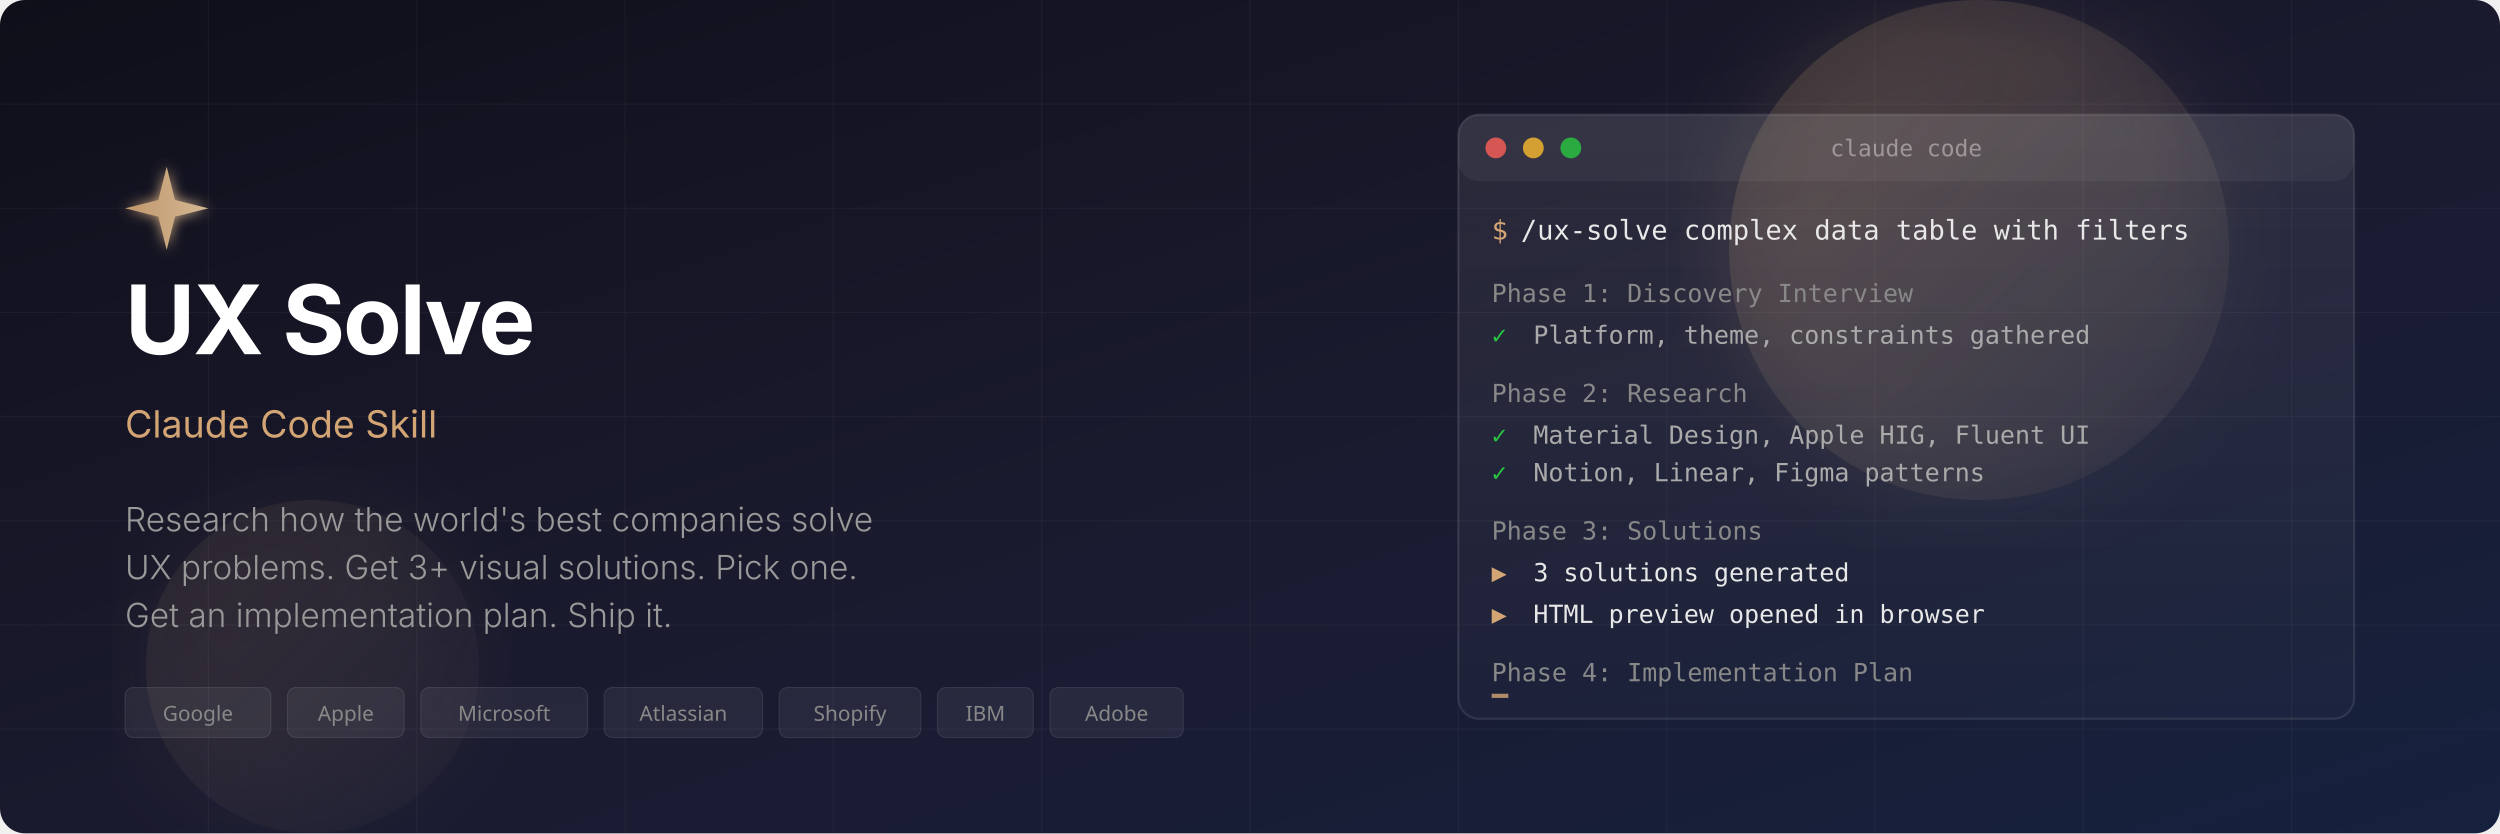
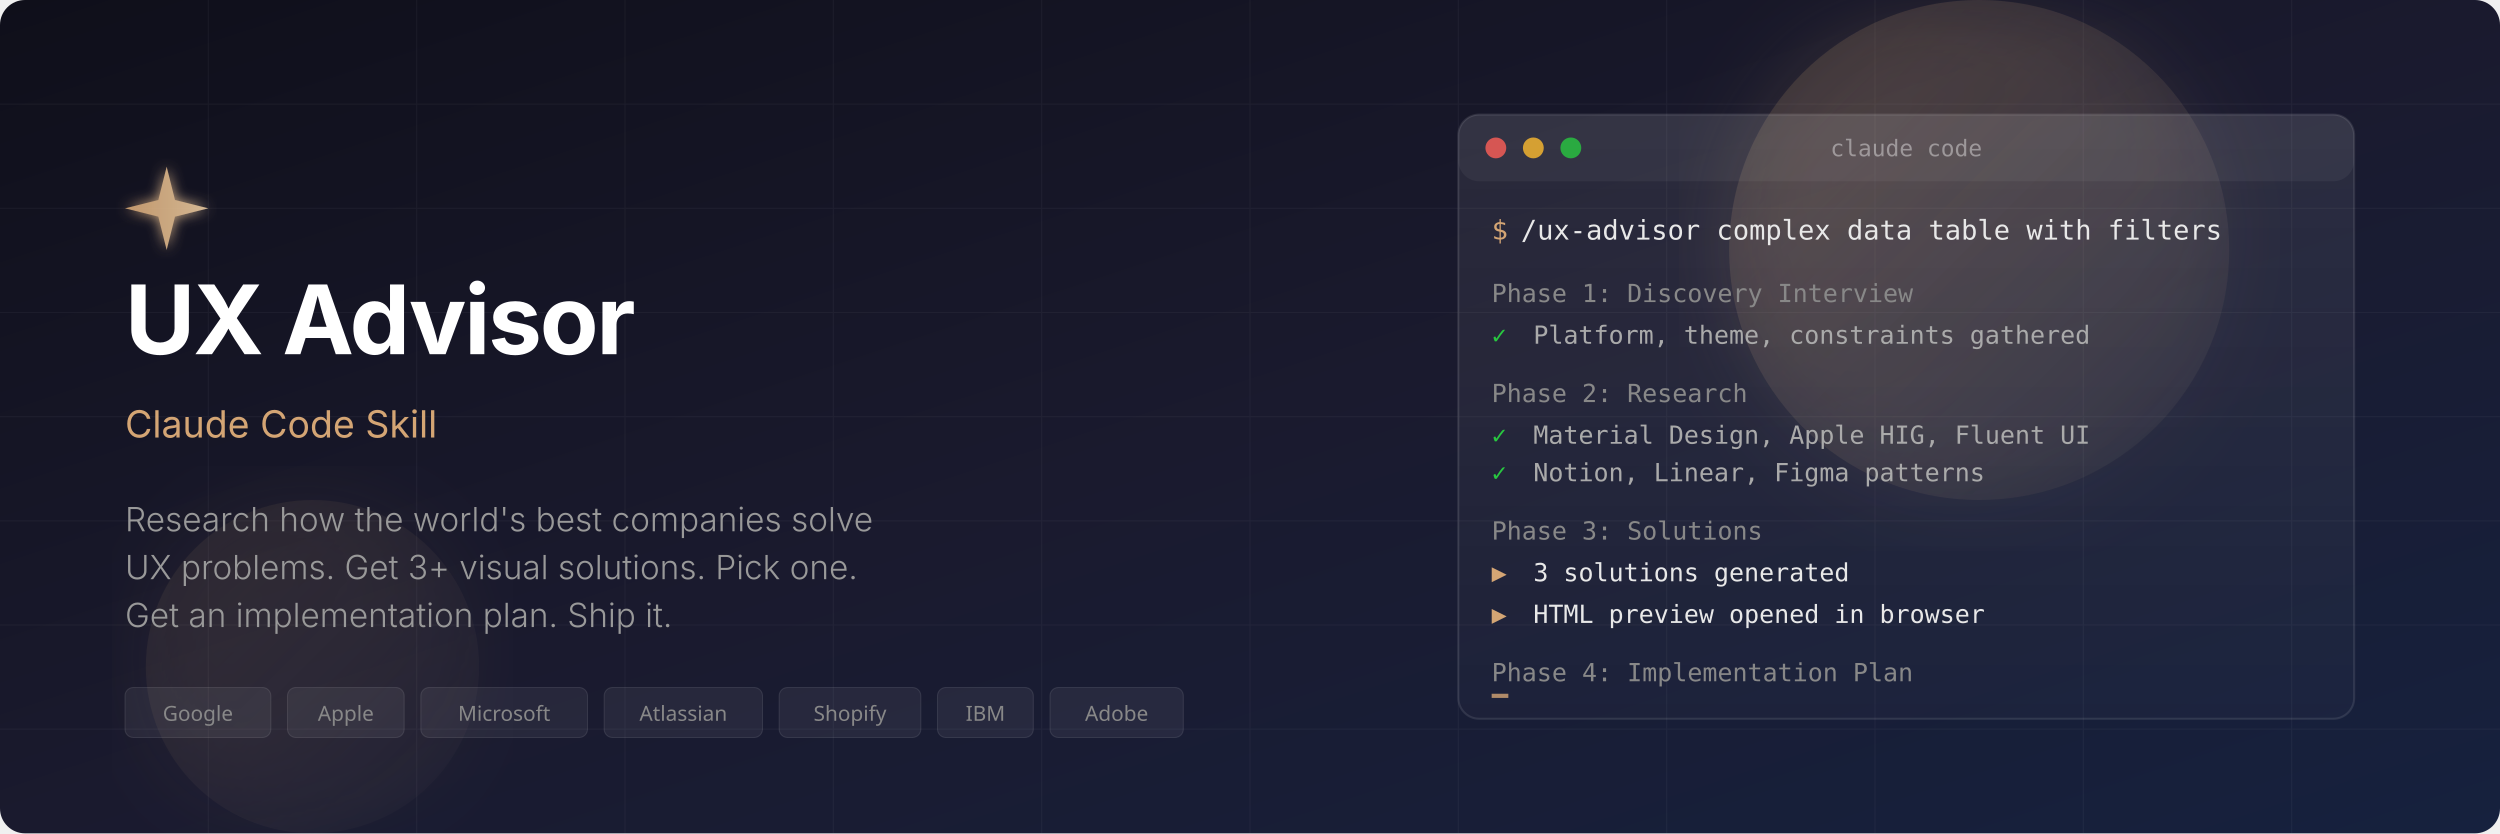
<svg xmlns="http://www.w3.org/2000/svg" viewBox="0 0 1200 400" fill="none">
  <defs>
    <linearGradient id="bg" x1="0%" y1="0%" x2="100%" y2="100%">
      <stop offset="0%" style="stop-color:#0f0f1a;stop-opacity:1" />
      <stop offset="50%" style="stop-color:#1a1a2e;stop-opacity:1" />
      <stop offset="100%" style="stop-color:#16213e;stop-opacity:1" />
    </linearGradient>
    <linearGradient id="accent1" x1="0%" y1="0%" x2="100%" y2="0%">
      <stop offset="0%" style="stop-color:#d4a574;stop-opacity:1" />
      <stop offset="100%" style="stop-color:#e8c9a0;stop-opacity:1" />
    </linearGradient>
    <linearGradient id="accent2" x1="0%" y1="0%" x2="100%" y2="100%">
      <stop offset="0%" style="stop-color:#d4a574;stop-opacity:0.3" />
      <stop offset="100%" style="stop-color:#e8c9a0;stop-opacity:0.05" />
    </linearGradient>
    <linearGradient id="cardGrad" x1="0%" y1="0%" x2="0%" y2="100%">
      <stop offset="0%" style="stop-color:#ffffff;stop-opacity:0.08" />
      <stop offset="100%" style="stop-color:#ffffff;stop-opacity:0.02" />
    </linearGradient>
    <filter id="glow">
      <feGaussianBlur stdDeviation="3" result="coloredBlur" />
      <feMerge>
        <feMergeNode in="coloredBlur" />
        <feMergeNode in="SourceGraphic" />
      </feMerge>
    </filter>
    <filter id="softGlow">
      <feGaussianBlur stdDeviation="20" result="coloredBlur" />
      <feMerge>
        <feMergeNode in="coloredBlur" />
        <feMergeNode in="SourceGraphic" />
      </feMerge>
    </filter>
  </defs>
  <rect width="1200" height="400" fill="url(#bg)" rx="12" />
  <g opacity="0.04" stroke="#ffffff" stroke-width="0.5">
    <line x1="0" y1="50" x2="1200" y2="50" />
    <line x1="0" y1="100" x2="1200" y2="100" />
    <line x1="0" y1="150" x2="1200" y2="150" />
    <line x1="0" y1="200" x2="1200" y2="200" />
    <line x1="0" y1="250" x2="1200" y2="250" />
    <line x1="0" y1="300" x2="1200" y2="300" />
    <line x1="0" y1="350" x2="1200" y2="350" />
    <line x1="100" y1="0" x2="100" y2="400" />
    <line x1="200" y1="0" x2="200" y2="400" />
    <line x1="300" y1="0" x2="300" y2="400" />
    <line x1="400" y1="0" x2="400" y2="400" />
    <line x1="500" y1="0" x2="500" y2="400" />
    <line x1="600" y1="0" x2="600" y2="400" />
    <line x1="700" y1="0" x2="700" y2="400" />
    <line x1="800" y1="0" x2="800" y2="400" />
    <line x1="900" y1="0" x2="900" y2="400" />
    <line x1="1000" y1="0" x2="1000" y2="400" />
    <line x1="1100" y1="0" x2="1100" y2="400" />
  </g>
  <circle cx="950" cy="120" r="120" fill="url(#accent2)" filter="url(#softGlow)" opacity="0.6" />
  <circle cx="150" cy="320" r="80" fill="url(#accent2)" filter="url(#softGlow)" opacity="0.3" />
  <g transform="translate(700, 55)">
    <rect width="430" height="290" rx="10" fill="url(#cardGrad)" stroke="#ffffff" stroke-opacity="0.1" stroke-width="1" />
    <rect width="430" height="32" rx="10" fill="#ffffff" fill-opacity="0.05" />
    <circle cx="18" cy="16" r="5" fill="#ff5f57" opacity="0.8" />
    <circle cx="36" cy="16" r="5" fill="#febc2e" opacity="0.8" />
    <circle cx="54" cy="16" r="5" fill="#28c840" opacity="0.8" />
    <text x="215" y="20" text-anchor="middle" font-family="monospace" font-size="11" fill="#ffffff" opacity="0.4">claude code</text>
    <text x="16" y="60" font-family="monospace" font-size="13" fill="#d4a574">$</text>
-     <text x="30" y="60" font-family="monospace" font-size="13" fill="#e8e8e8"> /ux-solve complex data table with filters</text>
+     <text x="30" y="60" font-family="monospace" font-size="13" fill="#e8e8e8"> /ux-advisor complex data table with filters</text>
    <text x="16" y="90" font-family="monospace" font-size="12" fill="#888">Phase 1: Discovery Interview</text>
    <text x="16" y="110" font-family="monospace" font-size="12" fill="#28c840">  ✓</text>
    <text x="36" y="110" font-family="monospace" font-size="12" fill="#aaa"> Platform, theme, constraints gathered</text>
    <text x="16" y="138" font-family="monospace" font-size="12" fill="#888">Phase 2: Research</text>
    <text x="16" y="158" font-family="monospace" font-size="12" fill="#28c840">  ✓</text>
    <text x="36" y="158" font-family="monospace" font-size="12" fill="#aaa"> Material Design, Apple HIG, Fluent UI</text>
    <text x="16" y="176" font-family="monospace" font-size="12" fill="#28c840">  ✓</text>
    <text x="36" y="176" font-family="monospace" font-size="12" fill="#aaa"> Notion, Linear, Figma patterns</text>
    <text x="16" y="204" font-family="monospace" font-size="12" fill="#888">Phase 3: Solutions</text>
    <text x="16" y="224" font-family="monospace" font-size="12" fill="#d4a574">  ▶</text>
    <text x="36" y="224" font-family="monospace" font-size="12" fill="#e8e8e8"> 3 solutions generated</text>
    <text x="16" y="244" font-family="monospace" font-size="12" fill="#d4a574">  ▶</text>
    <text x="36" y="244" font-family="monospace" font-size="12" fill="#e8e8e8"> HTML preview opened in browser</text>
    <text x="16" y="272" font-family="monospace" font-size="12" fill="#888">Phase 4: Implementation Plan</text>
    <rect x="16" y="278" width="8" height="2" fill="#d4a574" opacity="0.8">
      <animate attributeName="opacity" values="0.8;0.2;0.8" dur="1.2s" repeatCount="indefinite" />
    </rect>
  </g>
  <g transform="translate(60, 80)">
    <path d="M20 0 L24 16 L40 20 L24 24 L20 40 L16 24 L0 20 L16 16 Z" fill="url(#accent1)" filter="url(#glow)" opacity="0.9" />
  </g>
  <text x="60" y="170" font-family="system-ui, -apple-system, sans-serif" font-weight="700" font-size="46" fill="#ffffff" letter-spacing="-1">
-     UX Solve
+     UX Advisor
  </text>
  <text x="60" y="210" font-family="system-ui, -apple-system, sans-serif" font-weight="400" font-size="18" fill="#d4a574">
    Claude Code Skill
  </text>
  <text x="60" y="255" font-family="system-ui, -apple-system, sans-serif" font-weight="300" font-size="16" fill="#999999">
    Research how the world's best companies solve
  </text>
  <text x="60" y="278" font-family="system-ui, -apple-system, sans-serif" font-weight="300" font-size="16" fill="#999999">
    UX problems. Get 3+ visual solutions. Pick one.
  </text>
  <text x="60" y="301" font-family="system-ui, -apple-system, sans-serif" font-weight="300" font-size="16" fill="#999999">
    Get an implementation plan. Ship it.
  </text>
  <g transform="translate(60, 330)">
    <rect width="70" height="24" rx="4" fill="#ffffff" fill-opacity="0.06" stroke="#ffffff" stroke-opacity="0.1" stroke-width="0.5" />
    <text x="35" y="16" text-anchor="middle" font-family="system-ui, sans-serif" font-size="10" fill="#888">Google</text>
    <rect x="78" width="56" height="24" rx="4" fill="#ffffff" fill-opacity="0.06" stroke="#ffffff" stroke-opacity="0.1" stroke-width="0.5" />
    <text x="106" y="16" text-anchor="middle" font-family="system-ui, sans-serif" font-size="10" fill="#888">Apple</text>
    <rect x="142" width="80" height="24" rx="4" fill="#ffffff" fill-opacity="0.06" stroke="#ffffff" stroke-opacity="0.1" stroke-width="0.5" />
    <text x="182" y="16" text-anchor="middle" font-family="system-ui, sans-serif" font-size="10" fill="#888">Microsoft</text>
    <rect x="230" width="76" height="24" rx="4" fill="#ffffff" fill-opacity="0.06" stroke="#ffffff" stroke-opacity="0.1" stroke-width="0.5" />
    <text x="268" y="16" text-anchor="middle" font-family="system-ui, sans-serif" font-size="10" fill="#888">Atlassian</text>
    <rect x="314" width="68" height="24" rx="4" fill="#ffffff" fill-opacity="0.06" stroke="#ffffff" stroke-opacity="0.1" stroke-width="0.5" />
    <text x="348" y="16" text-anchor="middle" font-family="system-ui, sans-serif" font-size="10" fill="#888">Shopify</text>
    <rect x="390" width="46" height="24" rx="4" fill="#ffffff" fill-opacity="0.06" stroke="#ffffff" stroke-opacity="0.1" stroke-width="0.5" />
    <text x="413" y="16" text-anchor="middle" font-family="system-ui, sans-serif" font-size="10" fill="#888">IBM</text>
    <rect x="444" width="64" height="24" rx="4" fill="#ffffff" fill-opacity="0.06" stroke="#ffffff" stroke-opacity="0.1" stroke-width="0.5" />
    <text x="476" y="16" text-anchor="middle" font-family="system-ui, sans-serif" font-size="10" fill="#888">Adobe</text>
  </g>
</svg>
